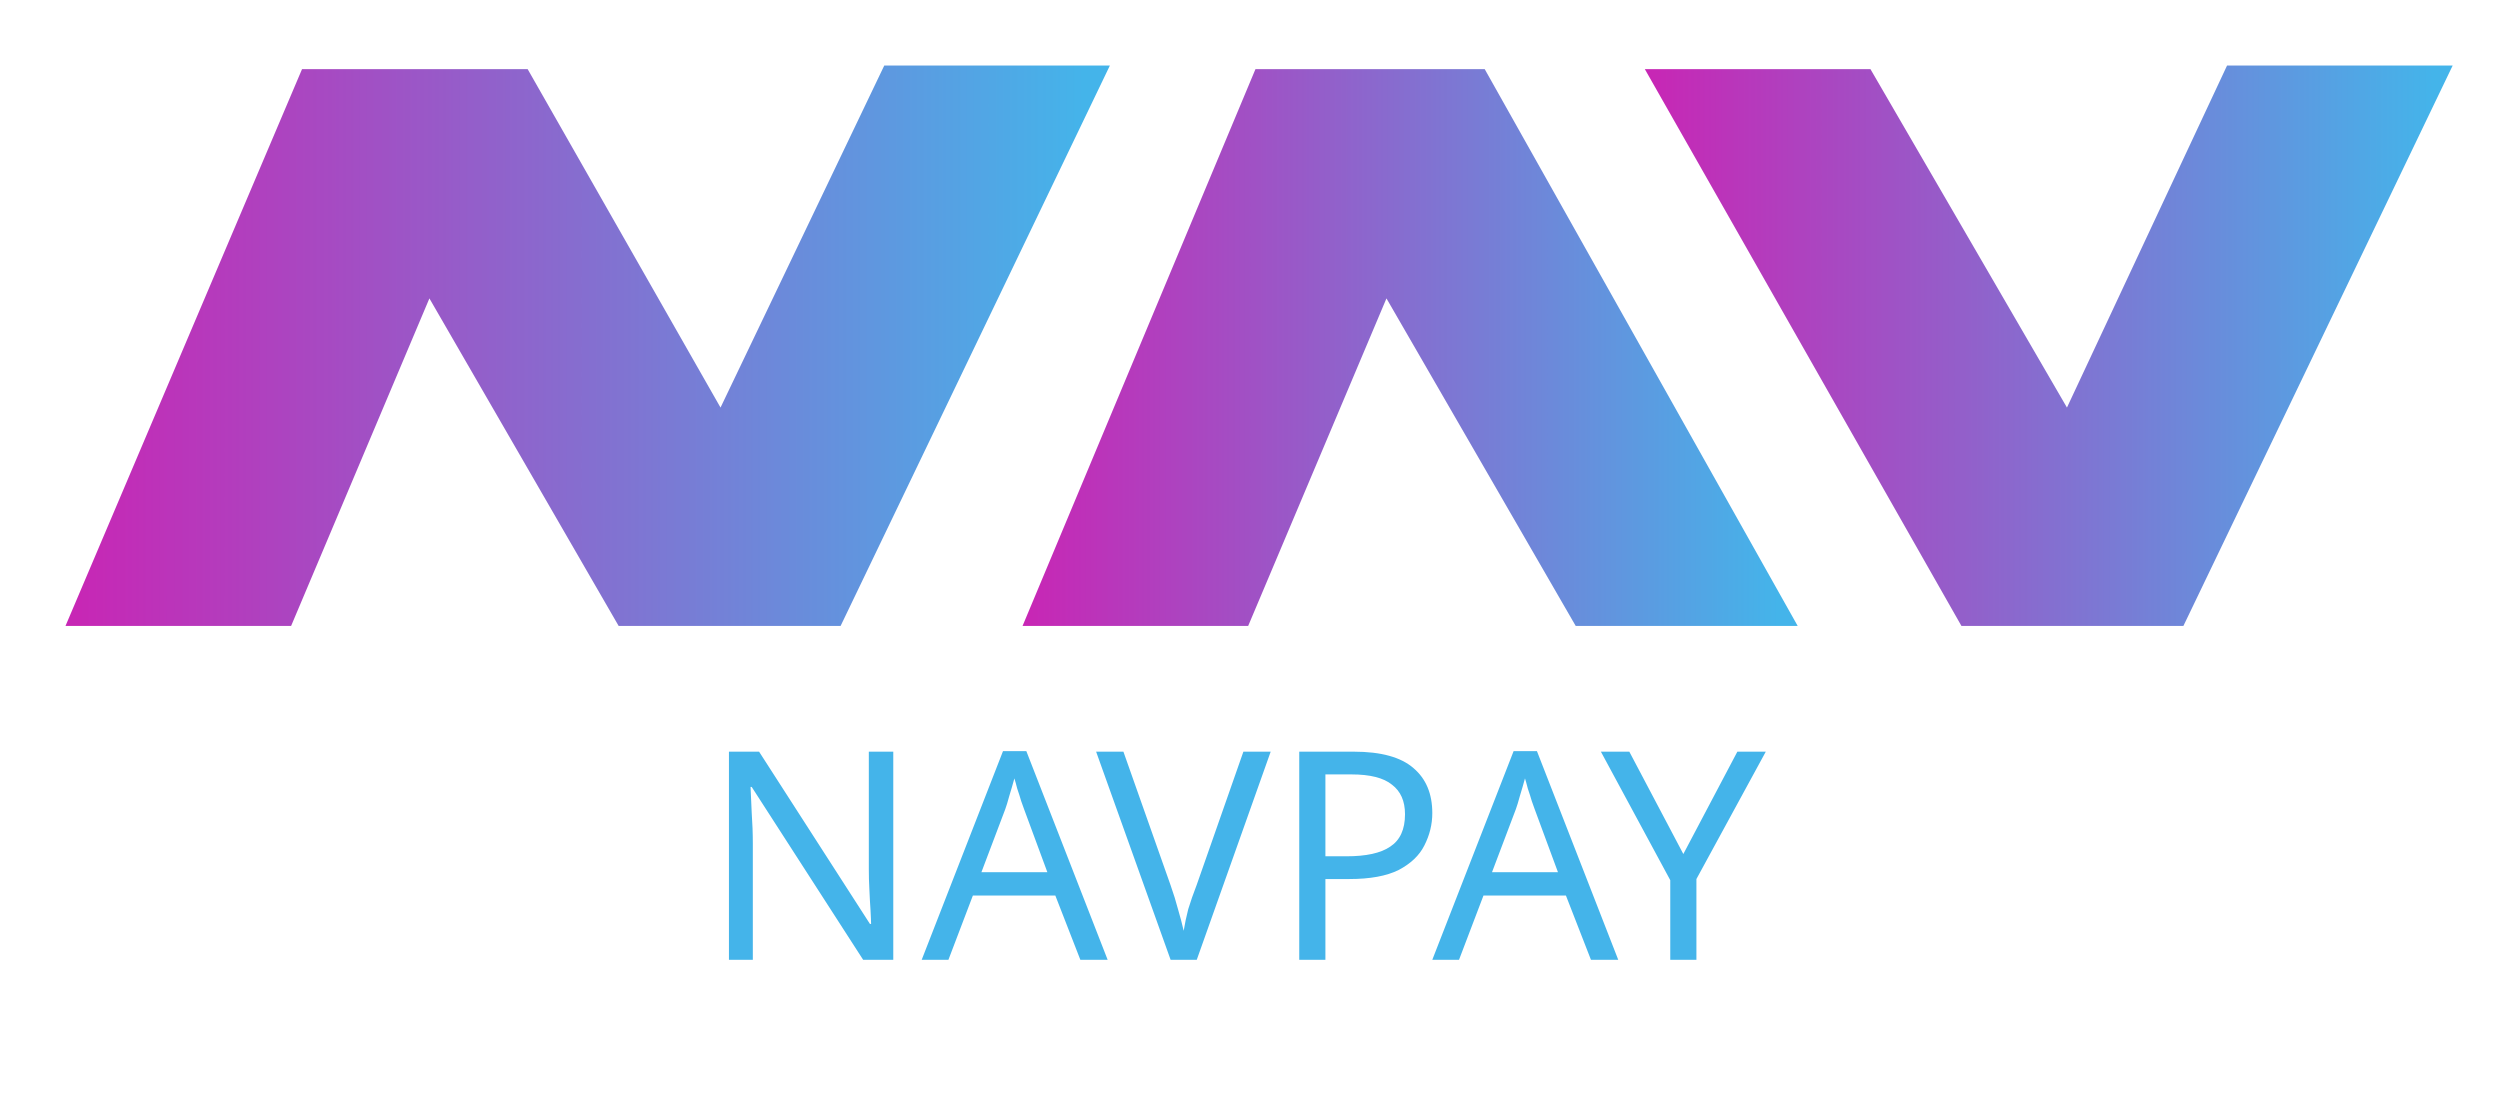
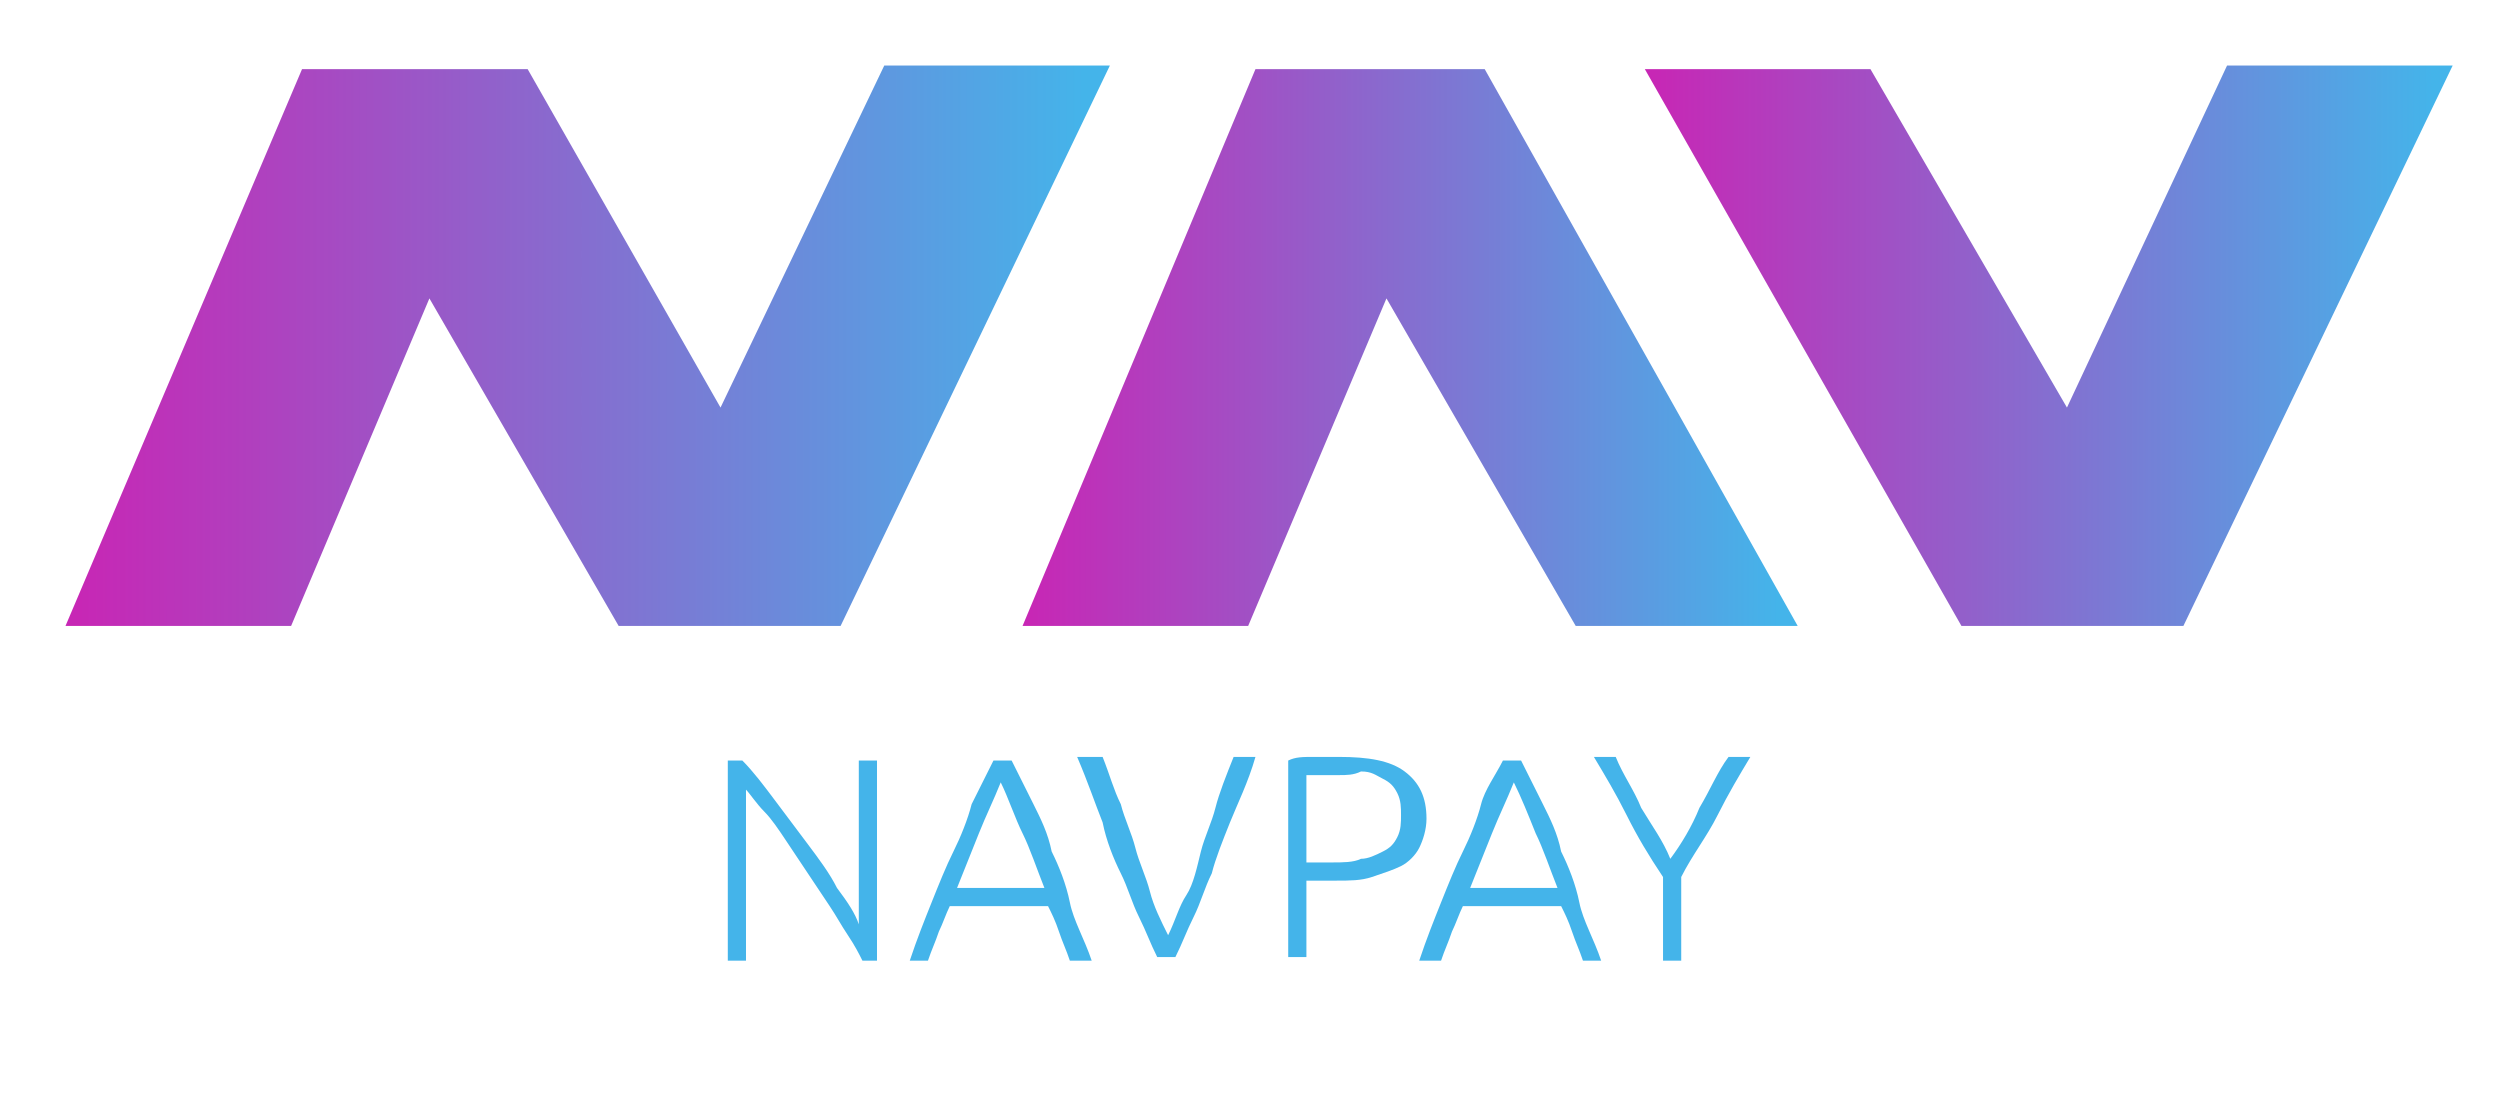
<svg xmlns="http://www.w3.org/2000/svg" version="1.1" id="Layer_1" x="0px" y="0px" viewBox="0 0 68.7 30.3" style="enable-background:new 0 0 68.7 30.3;" xml:space="preserve">
  <style type="text/css">
	.st0{fill:url(#SVGID_1_);}
	.st1{fill:url(#SVGID_2_);}
	.st2{fill:url(#SVGID_3_);}
	.st3{fill:none;}
- 	.st4{fill:#44B4EA;}
- 	.st5{font-family:'Ubuntu-Light';}
- 	.st6{font-size:8px;}
+ 	.st4{enable-background:new    ;}
+ 	.st5{fill:#44B4EA;}
</style>
-   <linearGradient id="SVGID_1_" gradientUnits="userSpaceOnUse" x1="2.146" y1="9.5" x2="29.813" y2="9.5">
+   <linearGradient id="SVGID_1_" gradientUnits="userSpaceOnUse" x1="2.146" y1="22.5" x2="29.813" y2="22.5" gradientTransform="matrix(1 0 0 -1 0 32)">
    <stop offset="0" style="stop-color:#C727B5" />
    <stop offset="1" style="stop-color:#44B4EA" />
  </linearGradient>
  <polygon class="st0" points="24.3,1.8 19.8,11.2 14.5,1.9 8.3,1.9 1.8,17.2 8,17.2 11.8,8.2 17,17.2 22.9,17.2 23.1,17.2 30.5,1.8   " />
-   <linearGradient id="SVGID_2_" gradientUnits="userSpaceOnUse" x1="28.315" y1="9.546" x2="48.865" y2="9.546">
+   <linearGradient id="SVGID_2_" gradientUnits="userSpaceOnUse" x1="28.315" y1="22.45" x2="48.865" y2="22.45" gradientTransform="matrix(1 0 0 -1 0 32)">
    <stop offset="0" style="stop-color:#C727B5" />
    <stop offset="1" style="stop-color:#44B4EA" />
  </linearGradient>
  <polygon class="st1" points="40.8,1.9 34.5,1.9 28.1,17.2 34.3,17.2 38.1,8.2 43.3,17.2 49.2,17.2 49.4,17.2 " />
-   <linearGradient id="SVGID_3_" gradientUnits="userSpaceOnUse" x1="45.409" y1="9.5" x2="66.883" y2="9.5">
+   <linearGradient id="SVGID_3_" gradientUnits="userSpaceOnUse" x1="45.409" y1="22.5" x2="66.883" y2="22.5" gradientTransform="matrix(1 0 0 -1 0 32)">
    <stop offset="0" style="stop-color:#C727B5" />
    <stop offset="1" style="stop-color:#44B4EA" />
  </linearGradient>
  <polygon class="st2" points="61.2,1.8 56.8,11.2 51.4,1.9 45.2,1.9 53.9,17.2 59.8,17.2 60,17.2 67.4,1.8 " />
  <rect y="20.2" class="st3" width="68.7" height="6.5" />
-   <text transform="matrix(1 0 0 1 19.2503 26.3747)" class="st4 st5 st6">NAVPAY</text>
+   <g class="st4">
+     <path class="st5" d="M23.7,26.4c-0.1-0.2-0.2-0.4-0.4-0.7c-0.2-0.3-0.3-0.5-0.5-0.8s-0.4-0.6-0.6-0.9c-0.2-0.3-0.4-0.6-0.6-0.9   c-0.2-0.3-0.4-0.6-0.6-0.8s-0.4-0.5-0.5-0.6v4.7H20v-5.5h0.4c0.3,0.3,0.6,0.7,0.9,1.1s0.6,0.8,0.9,1.2s0.6,0.8,0.8,1.2   c0.3,0.4,0.5,0.7,0.6,1v-4.5h0.5v5.5H23.7z" />
+     <path class="st5" d="M29.4,26.4c-0.1-0.3-0.2-0.5-0.3-0.8c-0.1-0.3-0.2-0.5-0.3-0.7h-2.7c-0.1,0.2-0.2,0.5-0.3,0.7   c-0.1,0.3-0.2,0.5-0.3,0.8H25c0.2-0.6,0.4-1.1,0.6-1.6c0.2-0.5,0.4-1,0.6-1.4c0.2-0.4,0.4-0.9,0.5-1.3c0.2-0.4,0.4-0.8,0.6-1.2h0.5   c0.2,0.4,0.4,0.8,0.6,1.2c0.2,0.4,0.4,0.8,0.5,1.3c0.2,0.4,0.4,0.9,0.5,1.4s0.4,1,0.6,1.6H29.4z M27.5,21.5   c-0.2,0.5-0.4,0.9-0.6,1.4c-0.2,0.5-0.4,1-0.6,1.5h2.4c-0.2-0.5-0.4-1.1-0.6-1.5S27.7,21.9,27.5,21.5z" />
+     <path class="st5" d="M30.3,20.8c0.2,0.5,0.3,0.9,0.5,1.3c0.1,0.4,0.3,0.8,0.4,1.2c0.1,0.4,0.3,0.8,0.4,1.2s0.3,0.8,0.5,1.2   c0.2-0.4,0.3-0.8,0.5-1.1s0.3-0.8,0.4-1.2c0.1-0.4,0.3-0.8,0.4-1.2c0.1-0.4,0.3-0.9,0.5-1.4h0.6c-0.2,0.7-0.5,1.3-0.7,1.8   c-0.2,0.5-0.4,1-0.5,1.4c-0.2,0.4-0.3,0.8-0.5,1.2s-0.3,0.7-0.5,1.1h-0.5c-0.2-0.4-0.3-0.7-0.5-1.1c-0.2-0.4-0.3-0.8-0.5-1.2   c-0.2-0.4-0.4-0.9-0.5-1.4c-0.2-0.5-0.4-1.1-0.7-1.8H30.3z" />
+     <path class="st5" d="M36.8,20.8c0.8,0,1.4,0.1,1.8,0.4c0.4,0.3,0.6,0.7,0.6,1.3c0,0.3-0.1,0.6-0.2,0.8c-0.1,0.2-0.3,0.4-0.5,0.5   s-0.5,0.2-0.8,0.3c-0.3,0.1-0.6,0.1-1,0.1h-0.8v2.1h-0.5v-5.4c0.2-0.1,0.4-0.1,0.7-0.1C36.3,20.8,36.5,20.8,36.8,20.8z M36.8,21.3   c-0.2,0-0.4,0-0.5,0c-0.1,0-0.3,0-0.4,0v2.4h0.7c0.3,0,0.6,0,0.8-0.1c0.2,0,0.4-0.1,0.6-0.2c0.2-0.1,0.3-0.2,0.4-0.4   c0.1-0.2,0.1-0.4,0.1-0.6c0-0.2,0-0.4-0.1-0.6s-0.2-0.3-0.4-0.4c-0.2-0.1-0.3-0.2-0.6-0.2C37.2,21.3,37,21.3,36.8,21.3z" />
+     <path class="st5" d="M43.5,26.4c-0.1-0.3-0.2-0.5-0.3-0.8c-0.1-0.3-0.2-0.5-0.3-0.7h-2.7c-0.1,0.2-0.2,0.5-0.3,0.7   c-0.1,0.3-0.2,0.5-0.3,0.8h-0.6c0.2-0.6,0.4-1.1,0.6-1.6c0.2-0.5,0.4-1,0.6-1.4c0.2-0.4,0.4-0.9,0.5-1.3s0.4-0.8,0.6-1.2h0.5   c0.2,0.4,0.4,0.8,0.6,1.2c0.2,0.4,0.4,0.8,0.5,1.3c0.2,0.4,0.4,0.9,0.5,1.4s0.4,1,0.6,1.6H43.5z M41.6,21.5   c-0.2,0.5-0.4,0.9-0.6,1.4c-0.2,0.5-0.4,1-0.6,1.5h2.4c-0.2-0.5-0.4-1.1-0.6-1.5C42,22.4,41.8,21.9,41.6,21.5z" />
+     <path class="st5" d="M45.7,26.4v-2.3c-0.4-0.6-0.7-1.1-1-1.7s-0.6-1.1-0.9-1.6h0.6c0.2,0.5,0.5,0.9,0.7,1.4   c0.3,0.5,0.6,0.9,0.8,1.4c0.3-0.4,0.6-0.9,0.8-1.4c0.3-0.5,0.5-1,0.8-1.4h0.6c-0.3,0.5-0.6,1-0.9,1.6s-0.7,1.1-1,1.7v2.3H45.7z" />
+   </g>
</svg>
